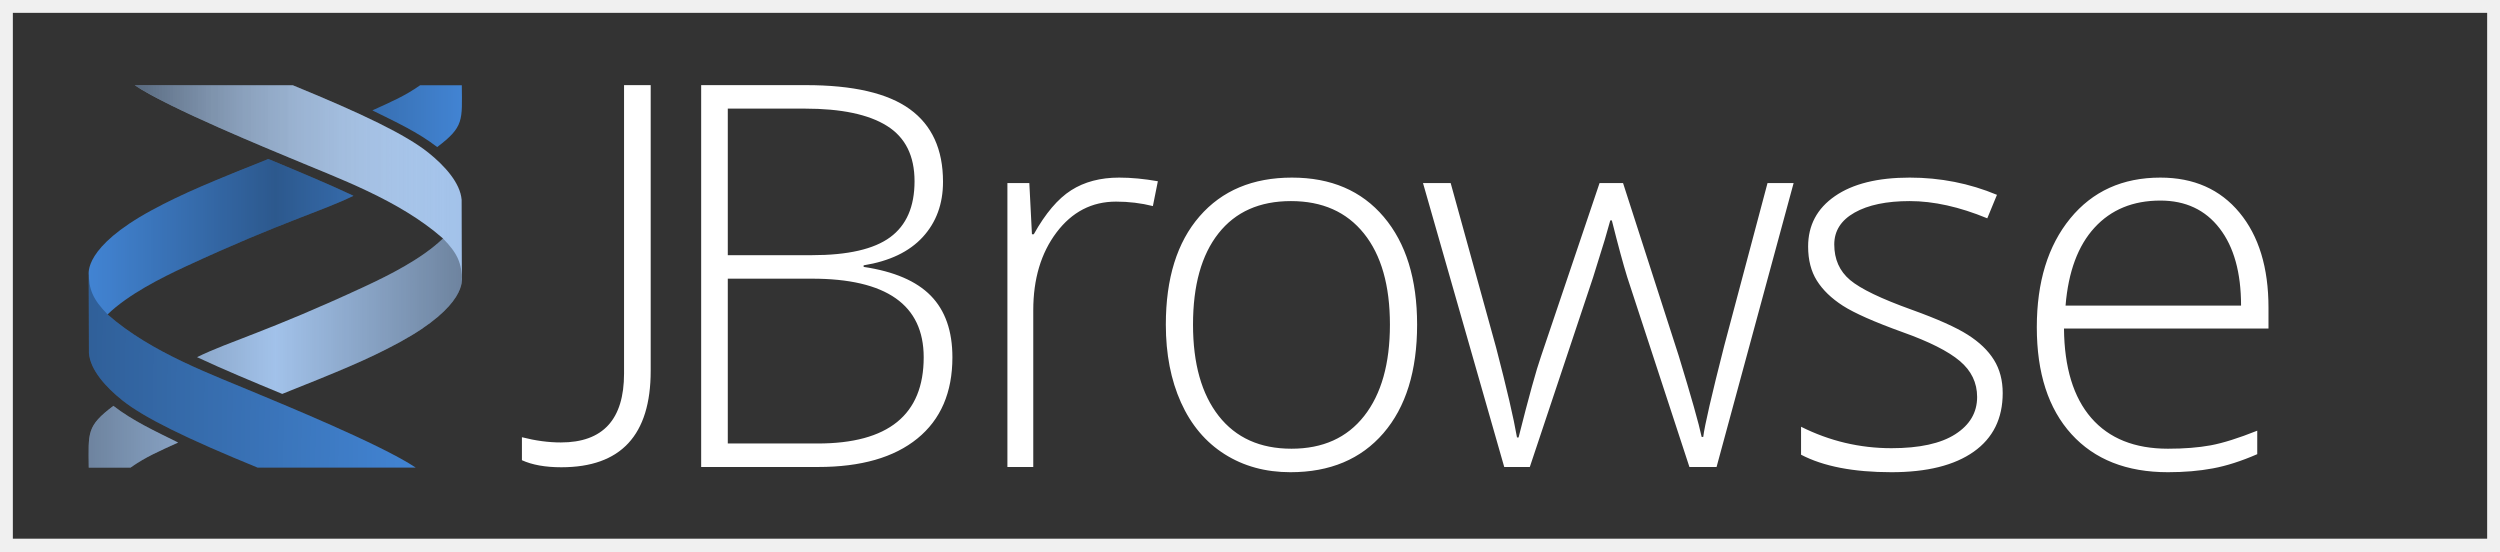
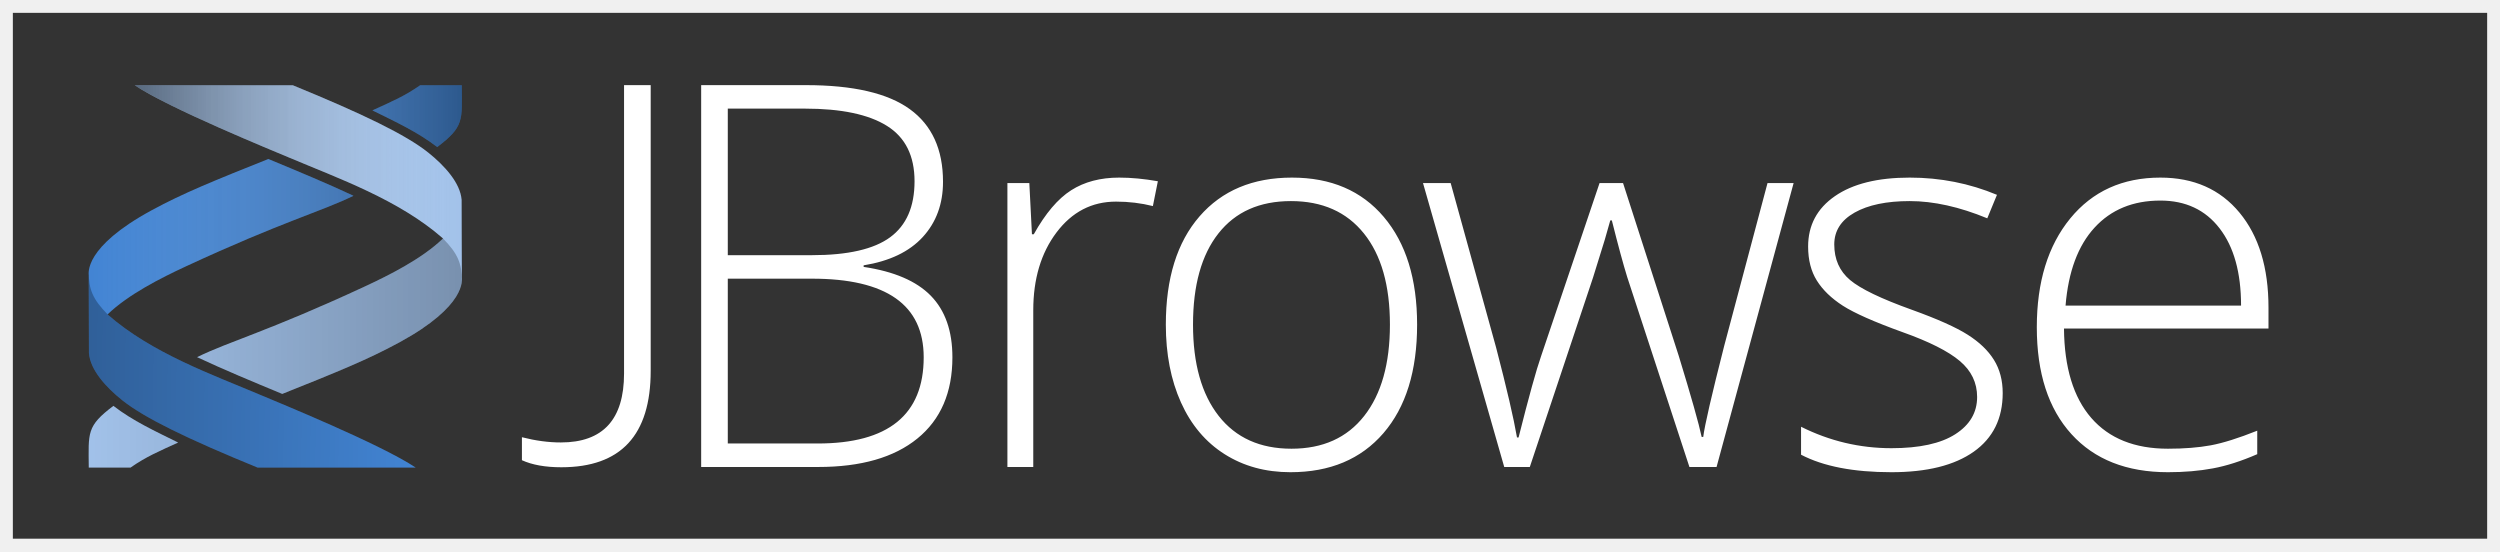
<svg xmlns="http://www.w3.org/2000/svg" xmlns:xlink="http://www.w3.org/1999/xlink" version="1.1" id="svg2" height="214.62" width="972.836">
  <defs id="defs4">
    <linearGradient id="linearGradient5280">
      <stop offset="0" id="stop5282" stop-color="black" style="stop-color:#ffffff;stop-opacity:0;" />
      <stop offset="1" id="stop5284" stop-opacity="0" stop-color="black" style="stop-color:#000000;stop-opacity:1;" />
    </linearGradient>
    <linearGradient id="linearGradient5216">
      <stop id="stop5228" offset="0" style="stop-color:#000000;stop-opacity:1;" />
      <stop style="stop-color:#000000;stop-opacity:0;" offset="0.5" id="stop5230" />
      <stop style="stop-color:#000000;stop-opacity:1;" offset="1" id="stop5220" />
    </linearGradient>
    <linearGradient y2="21.289" x2="291.488" y1="39.628" x1="291.488" id="linearGradient2930" xlink:href="#linearGradient9251" gradientTransform="scale(0.2608203,3.834057)" gradientUnits="userSpaceOnUse" />
    <linearGradient y2="23.646" x2="332.192" y1="42.122" x1="332.192" id="linearGradient2926" xlink:href="#linearGradient8354" gradientTransform="scale(0.2580895,3.874625)" gradientUnits="userSpaceOnUse" />
    <linearGradient id="linearGradient8354">
      <stop stop-color="black" id="stop8356" offset="0" />
      <stop stop-color="black" stop-opacity="0" id="stop8358" offset="1" />
    </linearGradient>
    <linearGradient id="linearGradient9251">
      <stop stop-color="black" id="stop9253" offset="0" style="stop-color:#000000;stop-opacity:0;" />
      <stop offset="0.5" id="stop5258" stop-color="black" style="stop-color:#000000;stop-opacity:1;" />
      <stop stop-color="black" stop-opacity="0" id="stop9255" offset="1" />
    </linearGradient>
    <linearGradient xlink:href="#linearGradient9251" id="linearGradient5736" gradientUnits="userSpaceOnUse" gradientTransform="matrix(0.2608203,0,0,3.834057,379.1728,-1464.993)" x1="291.488" y1="39.628" x2="291.488" y2="21.289" />
    <linearGradient xlink:href="#linearGradient8354" id="linearGradient5739" gradientUnits="userSpaceOnUse" gradientTransform="matrix(0.2580895,0,0,3.874625,379.1728,-1464.993)" x1="332.192" y1="42.122" x2="332.192" y2="23.646" />
    <filter id="filter5899" y="-0.15" height="1.3" x="-0.15" width="1.3" color-interpolation-filters="sRGB">
      <feTurbulence id="feTurbulence5901" type="fractalNoise" baseFrequency="0.04" numOctaves="5" seed="0" result="result4" />
      <feDisplacementMap in2="result4" id="feDisplacementMap5903" in="SourceGraphic" yChannelSelector="G" xChannelSelector="R" scale="10" result="result3" />
      <feDiffuseLighting id="feDiffuseLighting5905" lighting-color="#e9e6d7" diffuseConstant="1" surfaceScale="2" result="result1" in="result4">
        <feDistantLight id="feDistantLight5907" azimuth="235" elevation="40" />
      </feDiffuseLighting>
      <feComposite in2="result1" id="feComposite5909" operator="in" in="result3" result="result2" />
      <feComposite in2="result1" id="feComposite5911" result="result5" operator="arithmetic" k1="1.7" k2="0" k3="0" k4="0" />
      <feBlend in2="result3" id="feBlend5913" in="result5" mode="normal" />
    </filter>
    <filter id="filter5995" color-interpolation-filters="sRGB">
      <feTurbulence id="feTurbulence5997" type="fractalNoise" numOctaves="5" baseFrequency="0.02" result="result1" />
      <feComposite id="feComposite5999" in2="result1" operator="in" result="result2" in="SourceGraphic" />
      <feColorMatrix id="feColorMatrix6001" result="result3" values="1 0 0 0 0 0 1 0 0 0 0 0 1 0 0 0 0 0 3 -1 " in="result2" />
    </filter>
    <linearGradient xlink:href="#linearGradient8354" id="linearGradient5256" x1="50.316" y1="161.578" x2="177.594" y2="162.98" gradientUnits="userSpaceOnUse" gradientTransform="translate(0,802.3633)" />
    <linearGradient xlink:href="#linearGradient5216" id="linearGradient5266" gradientUnits="userSpaceOnUse" gradientTransform="matrix(-1,0,0,-1,245.904,1052.895)" x1="50.343" y1="95.454" x2="195.588" y2="95.454" />
    <linearGradient xlink:href="#linearGradient5280" id="linearGradient5278" gradientUnits="userSpaceOnUse" gradientTransform="matrix(-1,0,0,-1,245.904,1052.895)" x1="50.316" y1="161.578" x2="177.594" y2="161.578" />
    <linearGradient xlink:href="#linearGradient9251" id="linearGradient5307" gradientUnits="userSpaceOnUse" x1="50.343" y1="95.454" x2="195.588" y2="95.454" />
+     <linearGradient xlink:href="#linearGradient5280" id="linearGradient6147" gradientUnits="userSpaceOnUse" x1="50.343" y1="95.454" x2="195.588" y2="95.454" />
+     <linearGradient xlink:href="#linearGradient8354" id="linearGradient6149" gradientUnits="userSpaceOnUse" gradientTransform="matrix(-1,0,0,-1,245.904,1052.895)" x1="50.343" y1="95.454" x2="195.588" y2="95.454" />
  </defs>
  <g transform="translate(-15.81967,-820.0533)" id="layer1">
    <rect style="fill:#333333;fill-opacity:1;fill-rule:nonzero;stroke:none" id="rect3353" width="962.836" height="204.62" x="20.82" y="825.053" />
    <flowRoot style="font-size:16px;font-style:normal;font-variant:normal;font-weight:normal;font-stretch:normal;text-indent:0;text-align:start;text-decoration:none;line-height:125%;letter-spacing:0px;word-spacing:0px;text-transform:none;direction:ltr;block-progression:tb;writing-mode:lr-tb;text-anchor:start;baseline-shift:baseline;color:#000000;fill:#333333;fill-opacity:1;fill-rule:nonzero;stroke:none;stroke-width:1px;marker:none;visibility:visible;display:inline;overflow:visible;enable-background:accumulate;font-family:Open Sans;-inkscape-font-specification:Open Sans" id="flowRoot3010" xml:space="preserve" transform="matrix(1.040797,0,0,1.040797,4.37594,-36.57733)">
      <flowRegion id="flowRegion3012">
        <rect y="432.231" x="119.274" height="73.315" width="47.053" id="rect3014" />
      </flowRegion>
      <flowPara id="flowPara3016" />
    </flowRoot>
    <flowRoot style="font-size:16px;font-style:normal;font-variant:normal;font-weight:normal;font-stretch:normal;text-indent:0;text-align:start;text-decoration:none;line-height:125%;letter-spacing:0px;word-spacing:0px;text-transform:none;direction:ltr;block-progression:tb;writing-mode:lr-tb;text-anchor:start;baseline-shift:baseline;color:#000000;fill:#333333;fill-opacity:1;fill-rule:nonzero;stroke:none;stroke-width:1px;marker:none;visibility:visible;display:inline;overflow:visible;enable-background:accumulate;font-family:Open Sans;-inkscape-font-specification:Open Sans" id="flowRoot3018" xml:space="preserve" transform="matrix(1.040797,0,0,1.040797,4.37594,-36.57733)">
      <flowRegion id="flowRegion3020">
        <rect y="506.641" x="167.421" height="108.331" width="155.384" id="rect3022" />
      </flowRegion>
      <flowPara id="flowPara3024" />
    </flowRoot>
    <text xml:space="preserve" style="font-size:16.653px;font-style:normal;font-variant:normal;font-weight:normal;font-stretch:normal;text-indent:0;text-align:start;text-decoration:none;line-height:125%;letter-spacing:0px;word-spacing:0px;text-transform:none;direction:ltr;block-progression:tb;writing-mode:lr-tb;text-anchor:start;baseline-shift:baseline;color:#000000;fill:#333333;fill-opacity:1;fill-rule:nonzero;stroke:none;stroke-width:1px;marker:none;visibility:visible;display:inline;overflow:visible;enable-background:accumulate;font-family:Open Sans;-inkscape-font-specification:Open Sans" x="471.832" y="856.731" id="text2997">
      <tspan id="tspan2999" x="471.832" y="856.731" />
    </text>
    <path style="fill:#4284d3;fill-opacity:1;fill-rule:nonzero;stroke:#000000;stroke-width:0;stroke-linejoin:round;stroke-miterlimit:4;stroke-dashoffset:0;marker-start:none;marker-mid:none;marker-end:none" d="m 179.29,853.243 c -6.013,4.221 -11.121,6.379 -18.547,9.759 9.05,4.483 17.708,8.472 25.198,14.272 10.485,-7.907 9.699,-10.33 9.586,-24.031 z M 74.636,901.985 c -26.238,14.294 -24.3,24.371 -24.302,25.343 0.102,9.967 0.009,19.903 0.094,30.13 0.526,6.583 6.626,13.299 12.987,18.374 8.674,6.921 25.355,14.997 52.678,26.191 l 61.511,0 c -13.396,-9.021 -53.79,-25.478 -60.406,-28.28 -18.534,-7.848 -42.336,-16.228 -59.526,-31.33 8.109,-7.841 20.948,-14.279 30.509,-18.718 37.74,-17.504 52.455,-21.22 65.193,-27.46 -10.139,-4.764 -21.634,-9.541 -33.137,-14.311 -20.961,8.397 -32.98,13.186 -45.6,20.062 z" id="path5150" />
    <path id="path5152" d="m 66.597,1002.022 c 6.013,-4.221 11.121,-6.379 18.547,-9.759 -9.05,-4.483 -17.708,-8.472 -25.198,-14.272 -10.485,7.907 -9.699,10.33 -9.586,24.031 z M 171.251,953.28 c 26.238,-14.294 24.3,-24.371 24.302,-25.343 -0.102,-9.967 -0.009,-19.903 -0.094,-30.13 -0.526,-6.583 -6.626,-13.299 -12.987,-18.374 -8.674,-6.921 -25.355,-14.997 -52.678,-26.191 l -61.511,0 c 13.396,9.021 53.79,25.478 60.406,28.28 18.534,7.848 42.336,16.228 59.526,31.33 -8.109,7.841 -20.948,14.279 -30.509,18.718 -37.74,17.504 -52.455,21.22 -65.193,27.46 10.139,4.764 21.634,9.541 33.137,14.311 20.961,-8.397 32.98,-13.186 45.6,-20.062 z" style="fill:#a2c2ea;fill-opacity:1;fill-rule:nonzero;stroke:#000000;stroke-width:0;stroke-linejoin:round;stroke-miterlimit:4;stroke-dashoffset:0;marker-start:none;marker-mid:none;marker-end:none" />
    <text xml:space="preserve" style="font-size:16px;font-style:normal;font-variant:normal;font-weight:normal;font-stretch:normal;text-indent:0;text-align:start;text-decoration:none;line-height:125%;letter-spacing:0px;word-spacing:0px;text-transform:none;direction:ltr;block-progression:tb;writing-mode:lr-tb;text-anchor:start;baseline-shift:baseline;color:#000000;fill:#333333;fill-opacity:1;fill-rule:nonzero;stroke:none;stroke-width:1px;marker:none;visibility:visible;display:inline;overflow:visible;enable-background:accumulate;font-family:Open Sans;-inkscape-font-specification:Open Sans" x="445.082" y="-23.77" id="text5332" transform="translate(0,802.3633)">
      <tspan id="tspan5334" x="445.082" y="-23.77" />
    </text>
    <g id="g5853">
      <text xml:space="preserve" style="font-size:208.159px;font-style:normal;font-variant:normal;font-weight:300;font-stretch:normal;text-indent:0;text-align:start;text-decoration:none;line-height:125%;letter-spacing:-8.79px;word-spacing:0px;text-transform:none;direction:ltr;block-progression:tb;writing-mode:lr;text-anchor:start;baseline-shift:baseline;color:#000000;fill:#ffffff;fill-opacity:1;fill-rule:nonzero;stroke:none;stroke-width:1px;marker:none;visibility:visible;display:inline;overflow:visible;enable-background:accumulate;font-family:Open Sans;-inkscape-font-specification:Open Sans Light" x="267.62" y="1001.773" id="text3006">
        <tspan id="tspan3008" x="267.62" y="1001.773" style="font-size:208.159px;font-style:normal;font-variant:normal;font-weight:300;font-stretch:normal;text-align:start;line-height:125%;letter-spacing:-8.79px;writing-mode:lr;text-anchor:start;fill:#ffffff;fill-opacity:1;font-family:Open Sans;-inkscape-font-specification:Open Sans Light" dy="0" dx="0 -4.918 -1.639 0.82 4.098 1.639">Browse</tspan>
      </text>
      <g id="text5460" style="font-size:208.159px;font-style:normal;font-variant:normal;font-weight:300;font-stretch:normal;text-indent:0;text-align:start;text-decoration:none;line-height:125%;letter-spacing:-8.79px;word-spacing:0px;text-transform:none;direction:ltr;block-progression:tb;writing-mode:lr-tb;text-anchor:start;baseline-shift:baseline;color:#000000;fill:#ffffff;fill-opacity:1;fill-rule:nonzero;stroke:none;stroke-width:1px;marker:none;visibility:visible;display:inline;overflow:visible;enable-background:accumulate;font-family:Open Sans;-inkscape-font-specification:Open Sans Light">
        <path id="path5465" style="line-height:125%;fill:#ffffff;marker:none;font-family:Open Sans;-inkscape-font-specification:Open Sans Light" d="m 234.266,1001.88 c -6.234,-10e-5 -11.35,-0.915 -15.348,-2.744 l 0,-8.944 c 5.285,1.355 10.333,2.033 15.144,2.033 16.398,0 24.597,-8.944 24.597,-26.833 l 0,-112.216 10.367,0 0,111.199 c 0,25.003 -11.587,37.505 -34.761,37.505" />
      </g>
    </g>
  </g>
  <g id="layer2" style="opacity:0.5;display:inline" transform="translate(-15.81967,-17.68999)">
-     <path style="opacity:0.657;fill:url(#linearGradient5307);fill-opacity:1;fill-rule:nonzero;stroke:#000000;stroke-width:0;stroke-linejoin:round;stroke-miterlimit:4;stroke-dashoffset:0;marker-start:none;marker-mid:none;marker-end:none" d="m 179.281,50.875 c -6.013,4.221 -11.105,6.371 -18.531,9.75 9.05,4.483 17.697,8.481 25.188,14.281 10.485,-7.907 9.707,-10.331 9.594,-24.031 l -16.25,0 z M 120.25,79.562 C 99.289,87.96 87.246,92.749 74.625,99.625 c -21.151,11.523 -23.974,20.3 -24.281,23.781 -0.002,0.028 0.002,0.067 0,0.094 0.012,6.816 1.554,10.61 7.344,16.531 0.005,0.005 0.026,-0.005 0.031,0 8.111,-7.827 20.921,-14.254 30.469,-18.688 37.74,-17.504 52.45,-21.228 65.188,-27.469 -10.139,-4.764 -21.622,-9.543 -33.125,-14.312 z" id="path5170" />
-     <path transform="translate(0,-802.3633)" style="opacity:0.548;fill:url(#linearGradient5256);fill-opacity:1;fill-rule:nonzero;stroke:#000000;stroke-width:0;stroke-linejoin:round;stroke-miterlimit:4;stroke-dashoffset:0;marker-start:none;marker-mid:none;marker-end:none" d="m 50.344,925.863 c -0.062,0.79 2.03e-4,1.286 0,1.469 0.102,9.967 0.01,19.899 0.094,30.125 0.526,6.583 6.609,13.3 12.969,18.375 8.674,6.921 25.365,14.994 52.688,26.187 l 61.5,0 c -13.396,-9.021 -53.79,-25.48 -60.406,-28.281 -18.534,-7.848 -42.31,-16.211 -59.5,-31.312 0.005,-0.005 -0.005,-0.026 0,-0.031 -5.79,-5.921 -7.332,-9.715 -7.344,-16.531 z" id="path5234" />
-     <path transform="translate(0,-802.3633)" id="path5262" d="m 66.623,1002.019 c 6.013,-4.221 11.105,-6.371 18.531,-9.75 -9.05,-4.483 -17.697,-8.481 -25.188,-14.281 -10.485,7.907 -9.707,10.331 -9.594,24.031 l 16.25,0 z m 59.031,-28.688 c 20.961,-8.397 33.004,-13.187 45.625,-20.062 21.151,-11.523 23.974,-20.3 24.281,-23.781 0.002,-0.028 -0.002,-0.067 0,-0.094 -0.012,-6.816 -1.554,-10.61 -7.344,-16.531 -0.005,-0.005 -0.026,0.005 -0.031,0 -8.111,7.827 -20.921,14.254 -30.469,18.688 -37.74,17.504 -52.45,21.228 -65.188,27.469 10.139,4.764 21.622,9.543 33.125,14.312 z" style="opacity:0.643;fill:url(#linearGradient5266);fill-opacity:1;fill-rule:nonzero;stroke:#000000;stroke-width:0;stroke-linejoin:round;stroke-miterlimit:4;stroke-dashoffset:0;marker-start:none;marker-mid:none;marker-end:none" />
+     <path style="opacity:0.657;fill:url(#linearGradient6147);fill-opacity:1;fill-rule:nonzero;stroke:#000000;stroke-width:0;stroke-linejoin:round;stroke-miterlimit:4;stroke-dashoffset:0;marker-start:none;marker-mid:none;marker-end:none" d="m 179.281,50.875 c -6.013,4.221 -11.105,6.371 -18.531,9.75 9.05,4.483 17.697,8.481 25.188,14.281 10.485,-7.907 9.707,-10.331 9.594,-24.031 l -16.25,0 z M 120.25,79.562 C 99.289,87.96 87.246,92.749 74.625,99.625 c -21.151,11.523 -23.974,20.3 -24.281,23.781 -0.002,0.028 0.002,0.067 0,0.094 0.012,6.816 1.554,10.61 7.344,16.531 0.005,0.005 0.026,-0.005 0.031,0 8.111,-7.827 20.921,-14.254 30.469,-18.688 37.74,-17.504 52.45,-21.228 65.188,-27.469 -10.139,-4.764 -21.622,-9.543 -33.125,-14.312 z" id="path5170" />
+     <path style="opacity:0.548;fill:url(#linearGradient5256);fill-opacity:1;fill-rule:nonzero;stroke:#000000;stroke-width:0;stroke-linejoin:round;stroke-miterlimit:4;stroke-dashoffset:0;marker-start:none;marker-mid:none;marker-end:none" d="m 50.344,925.863 c -0.062,0.79 2.03e-4,1.286 0,1.469 0.102,9.967 0.01,19.899 0.094,30.125 0.526,6.583 6.609,13.3 12.969,18.375 8.674,6.921 25.365,14.994 52.688,26.187 l 61.5,0 c -13.396,-9.021 -53.79,-25.48 -60.406,-28.281 -18.534,-7.848 -42.31,-16.211 -59.5,-31.312 0.005,-0.005 -0.005,-0.026 0,-0.031 -5.79,-5.921 -7.332,-9.715 -7.344,-16.531 z" id="path5234" transform="translate(0,-802.3633)" />
+     <path id="path5262" d="m 66.623,1002.019 c 6.013,-4.221 11.105,-6.371 18.531,-9.75 -9.05,-4.483 -17.697,-8.481 -25.188,-14.281 -10.485,7.907 -9.707,10.331 -9.594,24.031 l 16.25,0 z m 59.031,-28.688 c 20.961,-8.397 33.004,-13.187 45.625,-20.062 21.151,-11.523 23.974,-20.3 24.281,-23.781 0.002,-0.028 -0.002,-0.067 0,-0.094 -0.012,-6.816 -1.554,-10.61 -7.344,-16.531 -0.005,-0.005 -0.026,0.005 -0.031,0 -8.111,7.827 -20.921,14.254 -30.469,18.688 -37.74,17.504 -52.45,21.228 -65.188,27.469 10.139,4.764 21.622,9.543 33.125,14.312 z" style="opacity:0.504;fill:url(#linearGradient6149);fill-opacity:1;fill-rule:nonzero;stroke:#000000;stroke-width:0;stroke-linejoin:round;stroke-miterlimit:4;stroke-dashoffset:0;marker-start:none;marker-mid:none;marker-end:none" transform="translate(0,-802.3633)" />
    <path id="path5264" d="m 195.56,929.394 c 0.062,-0.79 -2e-4,-1.286 0,-1.469 -0.102,-9.967 -0.01,-19.899 -0.094,-30.125 -0.526,-6.583 -6.609,-13.3 -12.969,-18.375 -8.674,-6.921 -25.365,-14.994 -52.688,-26.187 l -61.5,0 c 13.396,9.021 53.79,25.48 60.406,28.281 18.534,7.848 42.31,16.211 59.5,31.312 -0.005,0.005 0.005,0.026 0,0.031 5.79,5.921 7.332,9.715 7.344,16.531 z" style="opacity:0.922;fill:url(#linearGradient5278);fill-opacity:1;fill-rule:nonzero;stroke:#000000;stroke-width:0;stroke-linejoin:round;stroke-miterlimit:4;stroke-dashoffset:0;marker-start:none;marker-mid:none;marker-end:none" transform="translate(0,-802.3633)" />
  </g>
</svg>
